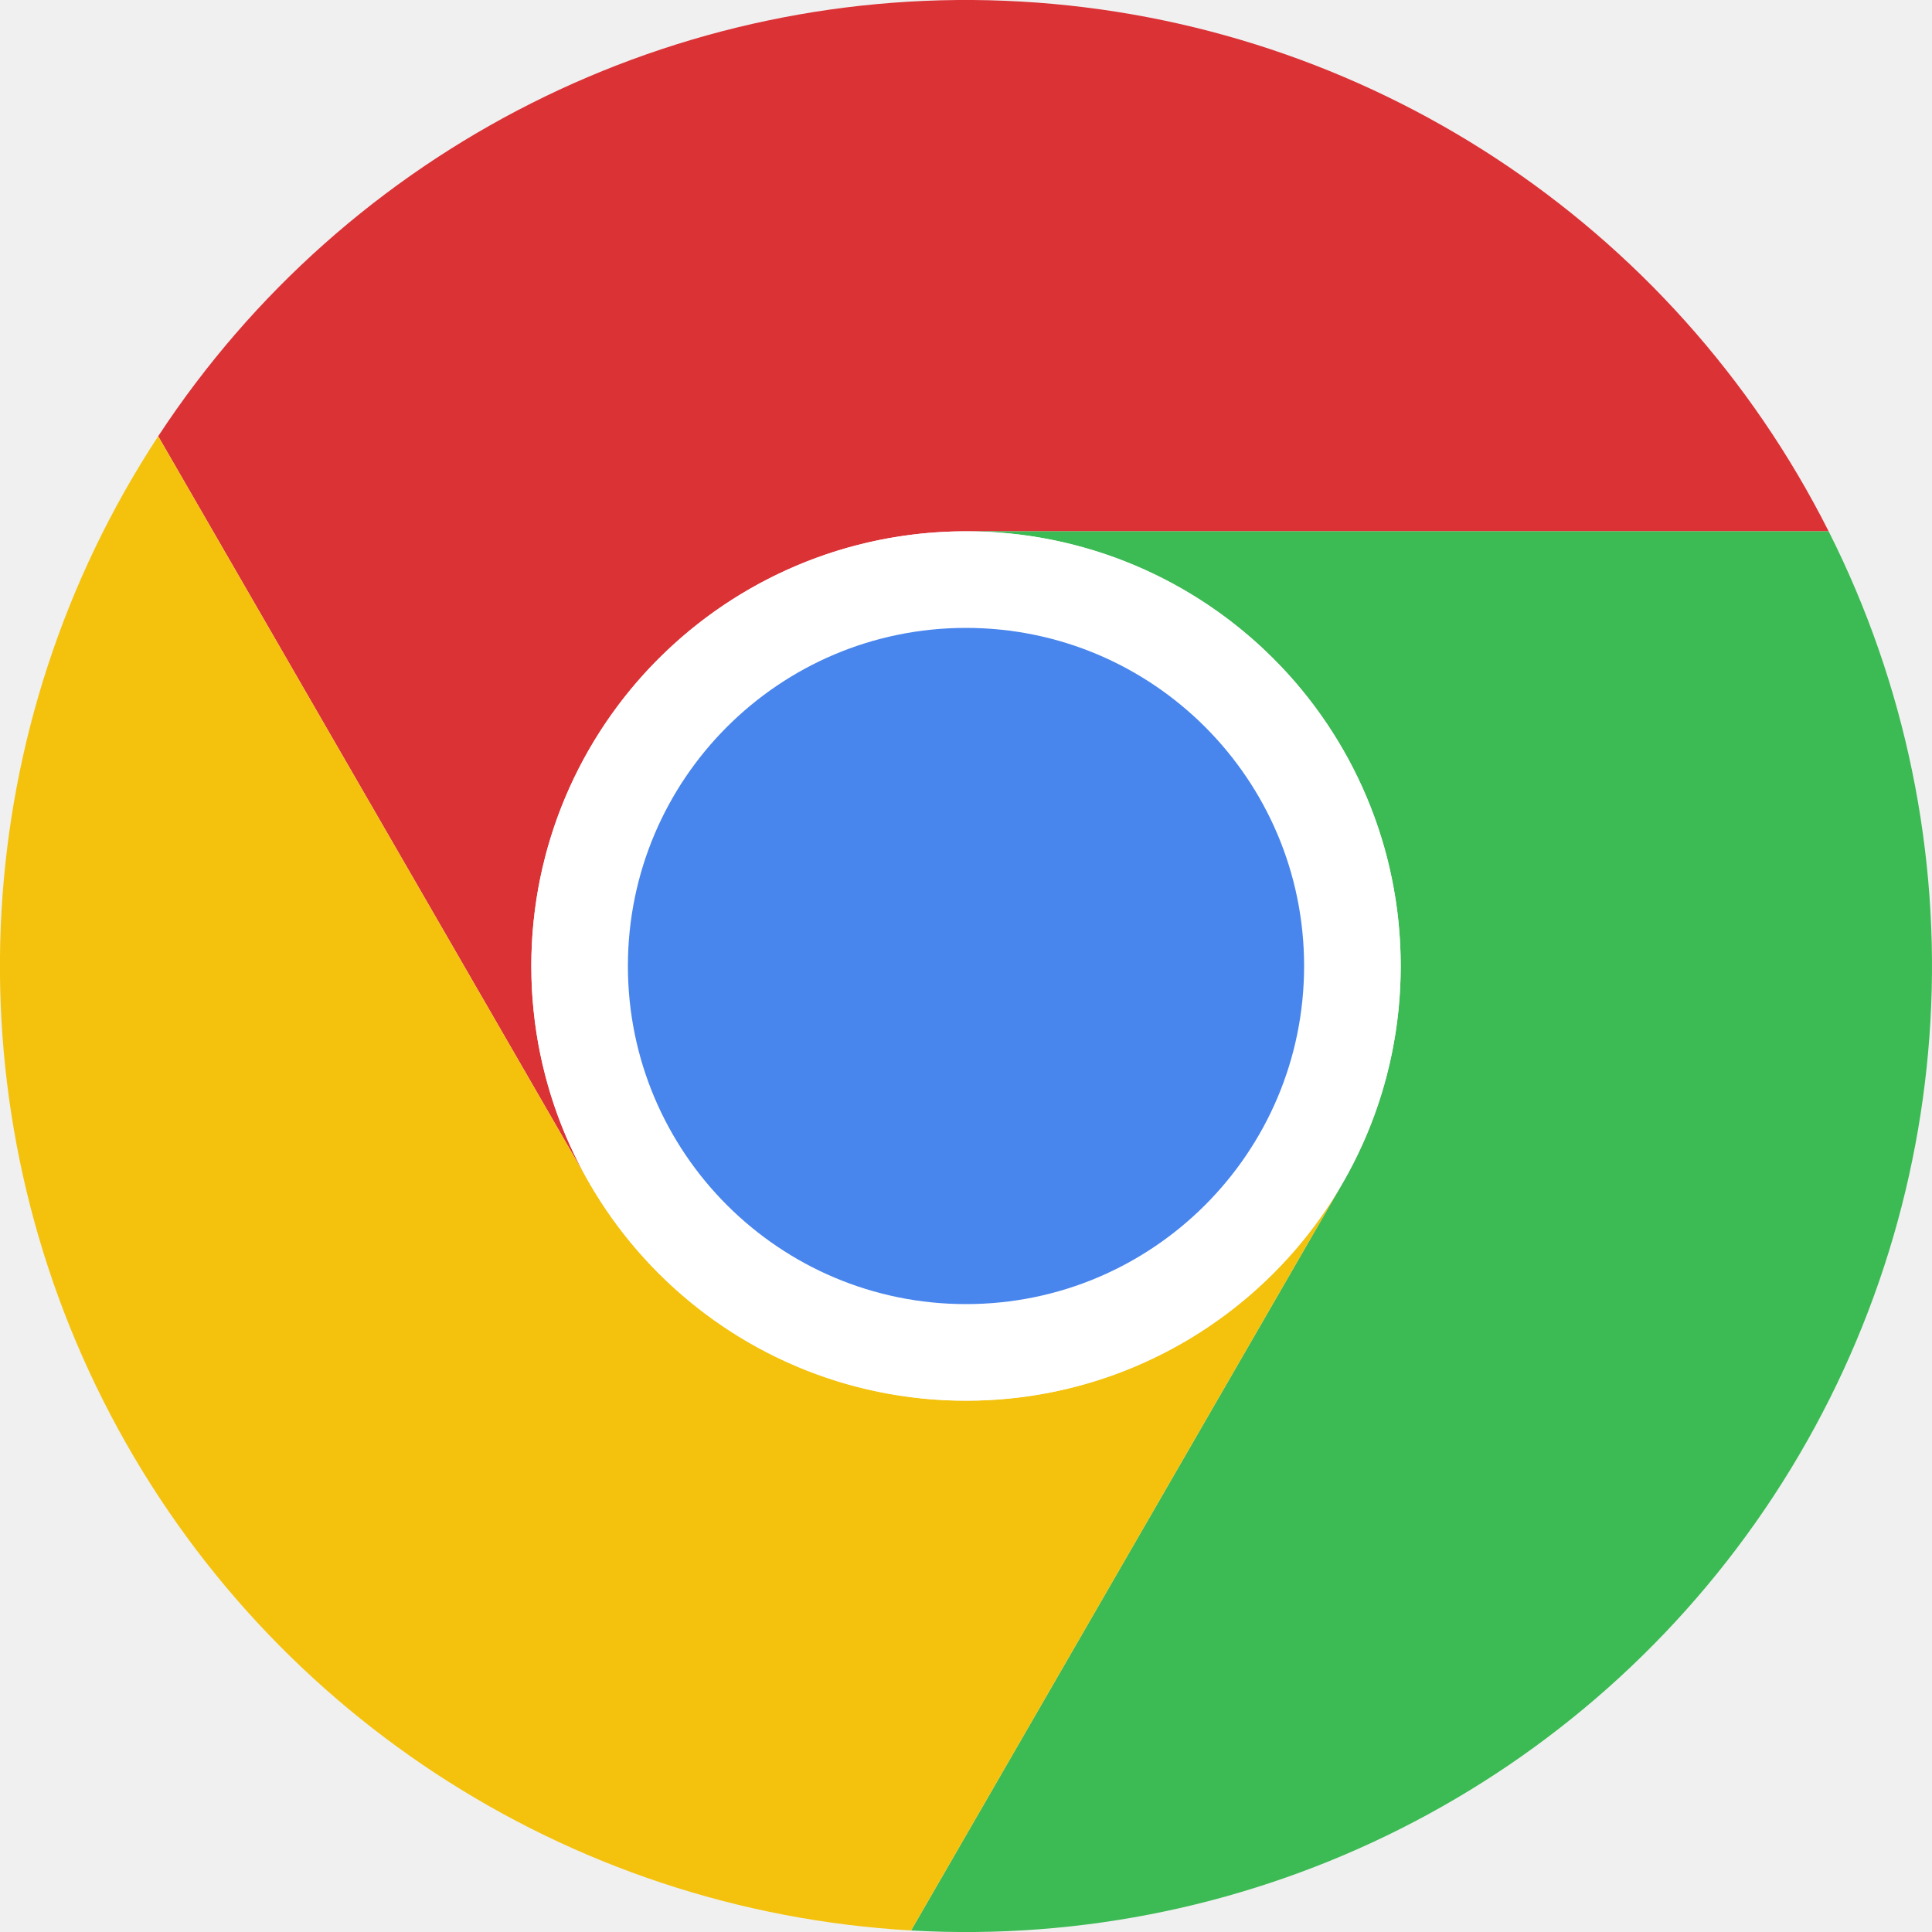
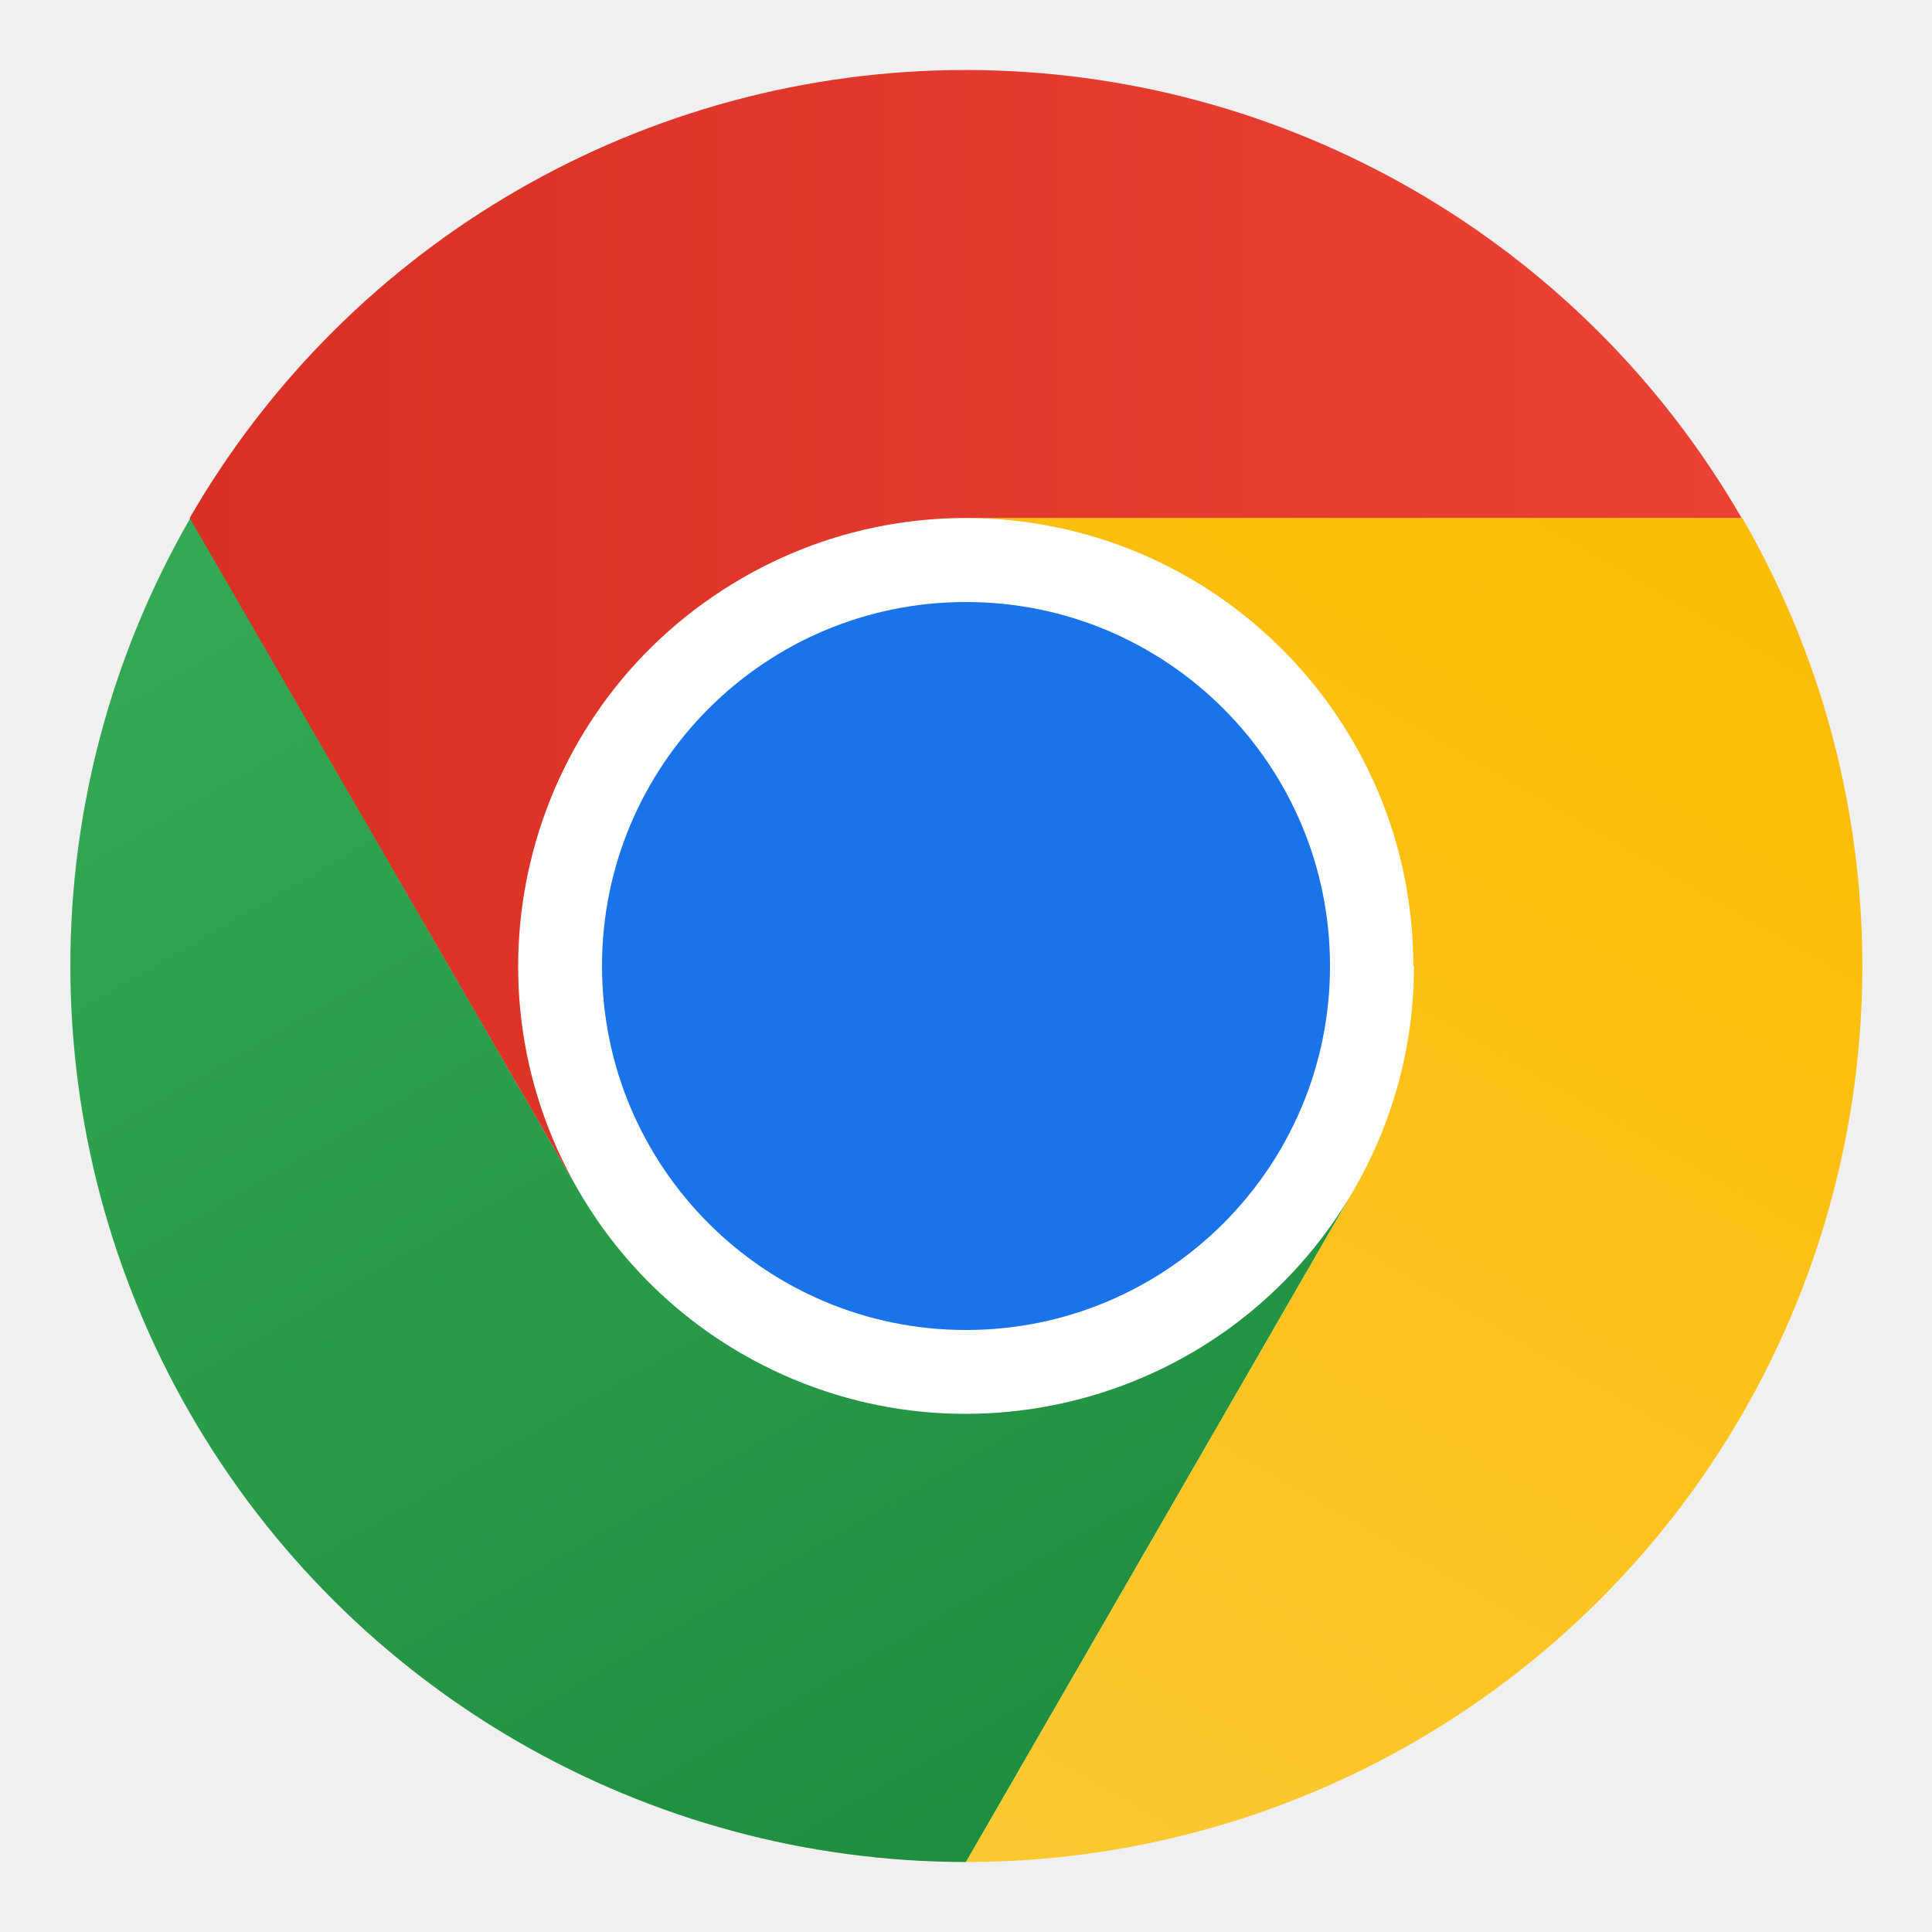
- <svg xmlns="http://www.w3.org/2000/svg" width="24" height="24" viewBox="0 0 24 24" fill="none">
-   <path d="M22.716 6.6A12 12 0 0 0 1.965 5.419L7.324 14.7A5.4 5.4 0 0 1 12 6.6Z" fill="#db3236" />
-   <path d="M12 6.6H22.716A12 12 0 0 1 11.318 23.981L16.677 14.7A5.4 5.4 0 0 0 12 6.6Z" fill="#3cba54" />
-   <path d="M16.677 14.7L11.318 23.981A12 12 0 0 1 1.965 5.419L7.324 14.7A5.4 5.4 0 0 0 16.677 14.7Z" fill="#f4c20d" />
-   <circle cx="12" cy="12" r="5.4" fill="#fff" />
-   <circle cx="12" cy="12" r="4.2" fill="#4885ed" />
+ <svg xmlns="http://www.w3.org/2000/svg" viewBox="-10 -10 276 276" width="24" height="24">
+   <linearGradient id="a" x1="145" x2="34" y1="253" y2="61" gradientUnits="userSpaceOnUse">
+     <stop offset="0" stop-color="#1e8e3e" />
+     <stop offset="1" stop-color="#34a853" />
+   </linearGradient>
+   <linearGradient id="b" x1="111" x2="222" y1="254" y2="62" gradientUnits="userSpaceOnUse">
+     <stop offset="0" stop-color="#fcc934" />
+     <stop offset="1" stop-color="#fbbc04" />
+   </linearGradient>
+   <linearGradient id="c" x1="17" x2="239" y1="80" y2="80" gradientUnits="userSpaceOnUse">
+     <stop offset="0" stop-color="#d93025" />
+     <stop offset="1" stop-color="#ea4335" />
+   </linearGradient>
+   <circle cx="128" cy="128" r="64" fill="#fff" />
+   <path fill="url(#a)" d="M96 183.4A63.7 63.7 0 0 1 72.6 160L17.2 64A128 128 0 0 0 128 256l55.4-96A64 64 0 0 1 96 183.4Z" />
+   <path fill="url(#b)" d="M192 128a63.7 63.7 0 0 1-8.6 32L128 256A128 128 0 0 0 238.9 64h-111a64 64 0 0 1 64 64Z" />
+   <circle cx="128" cy="128" r="52" fill="#1a73e8" />
+   <path fill="url(#c)" d="M96 72.6a63.7 63.7 0 0 1 32-8.6h110.8a128 128 0 0 0-221.7 0l55.5 96A64 64 0 0 1 96 72.6Z" />
</svg>
